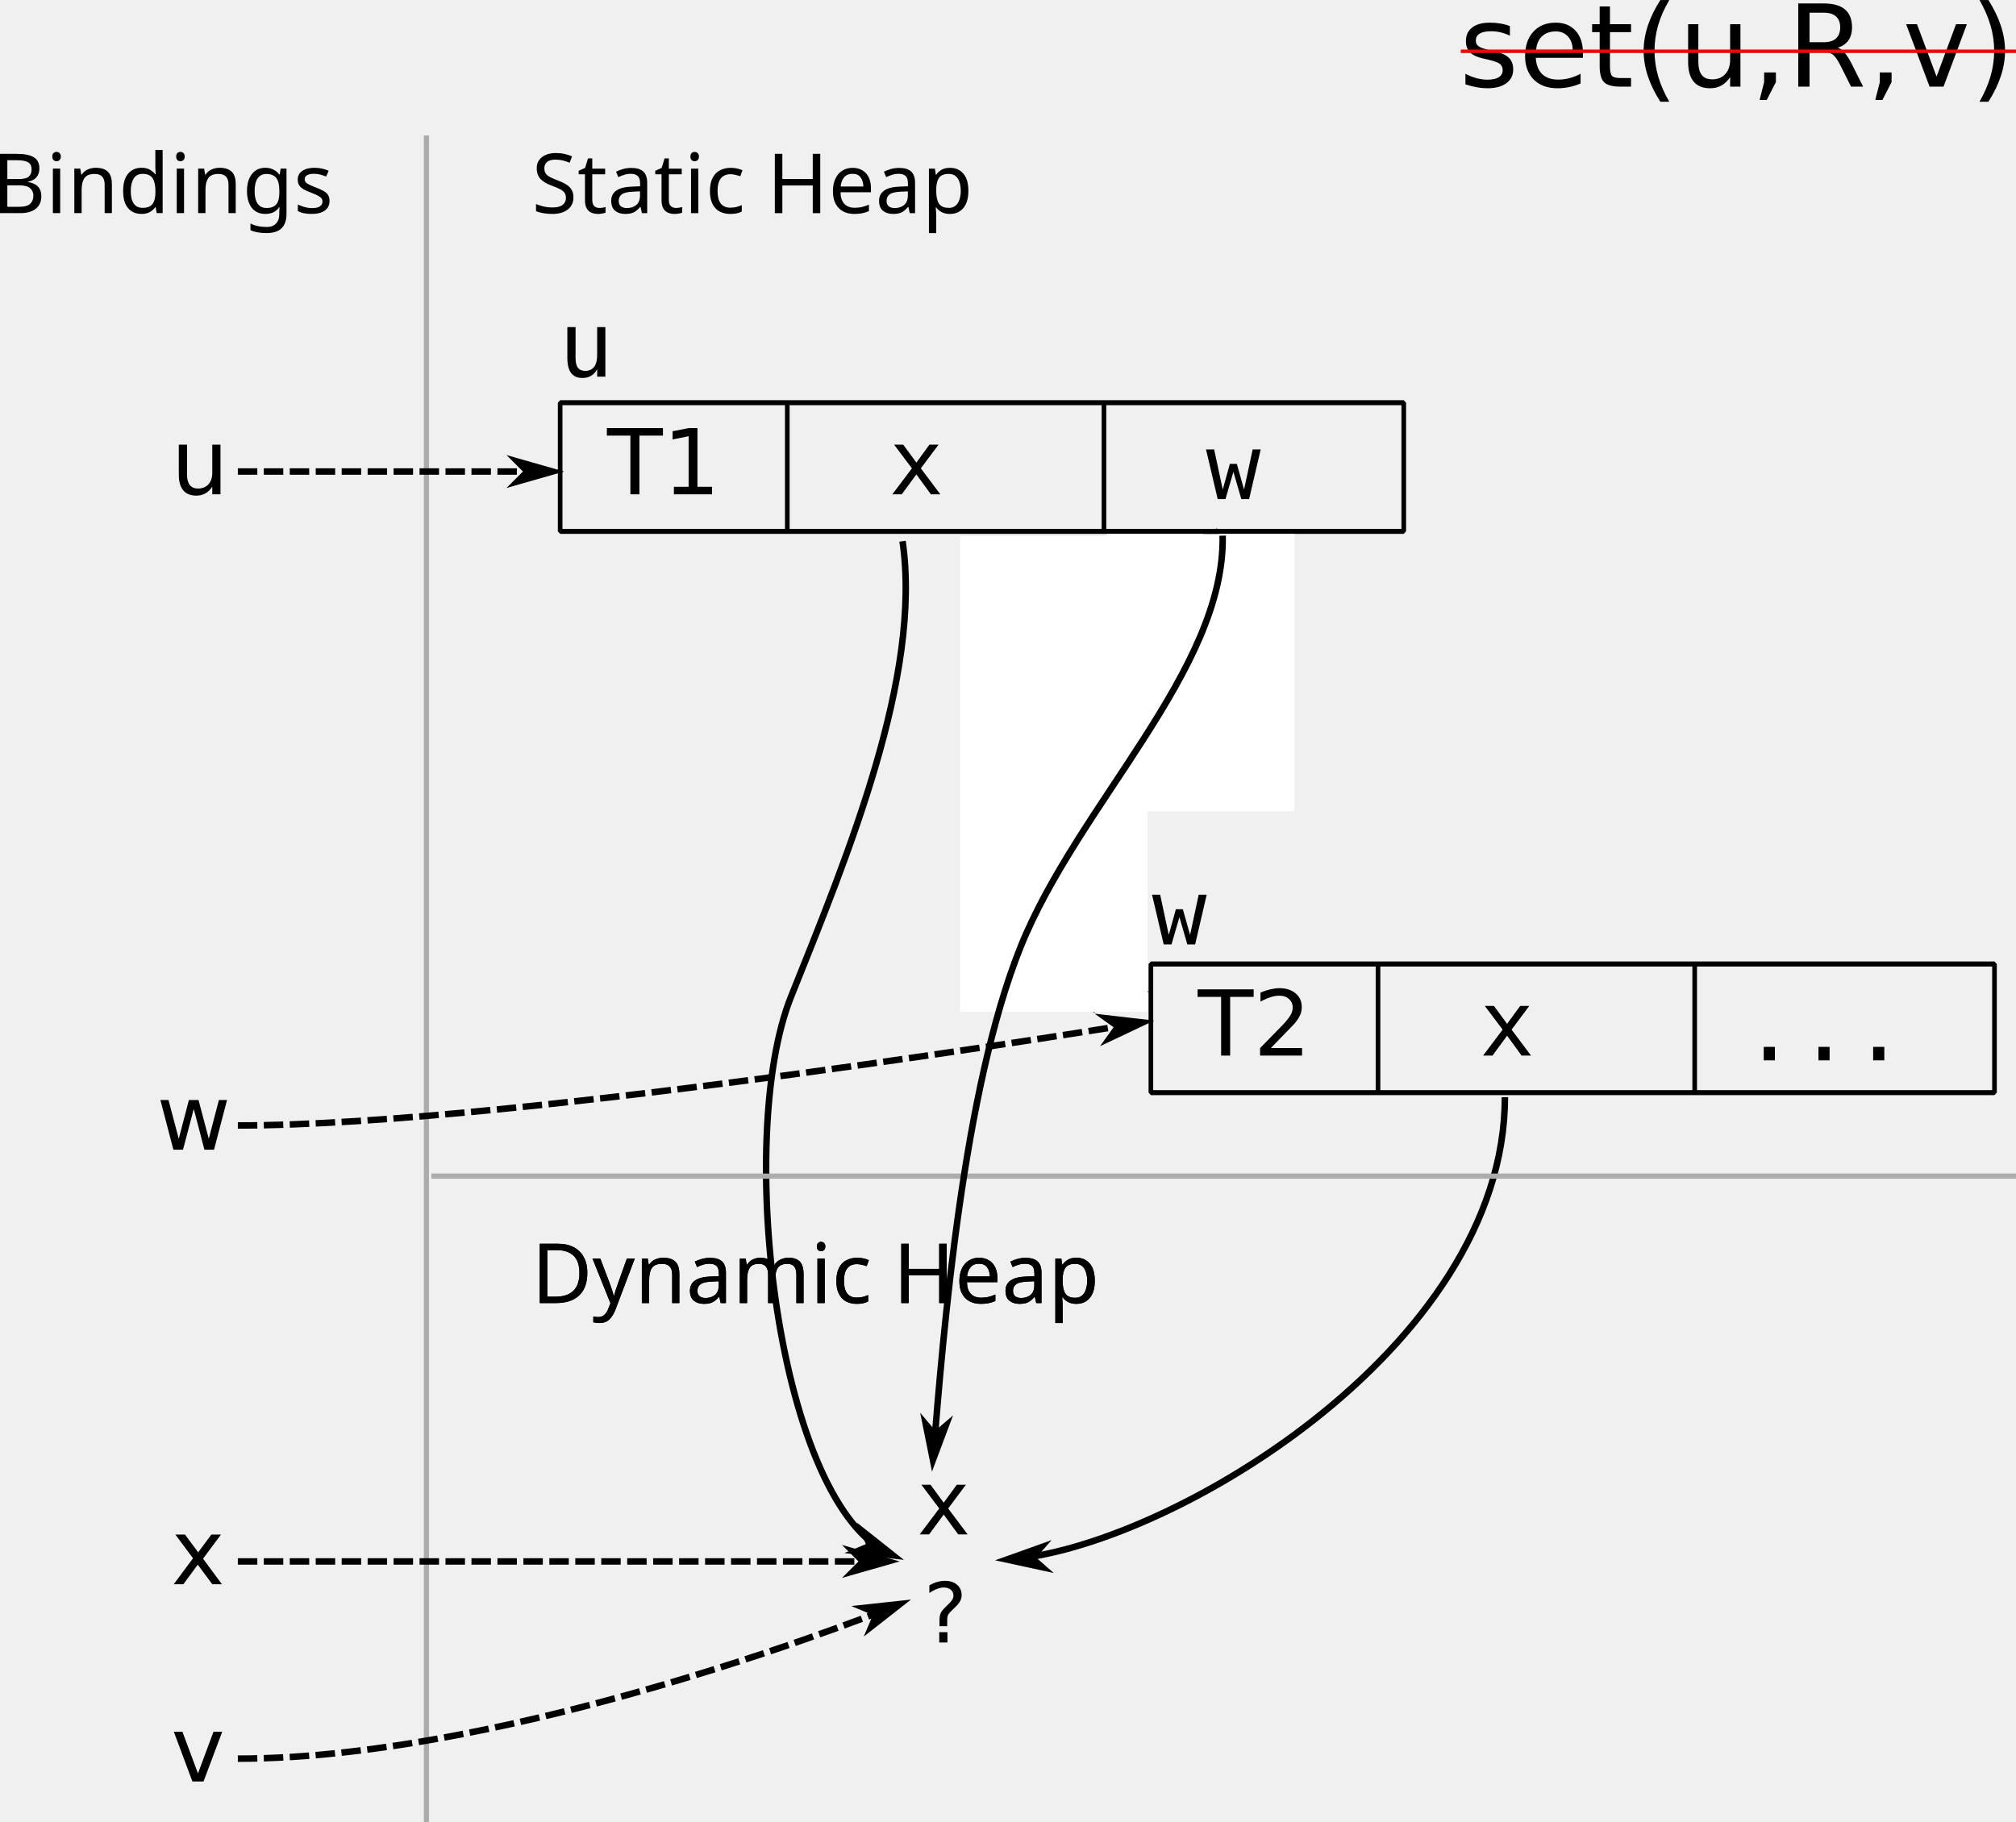
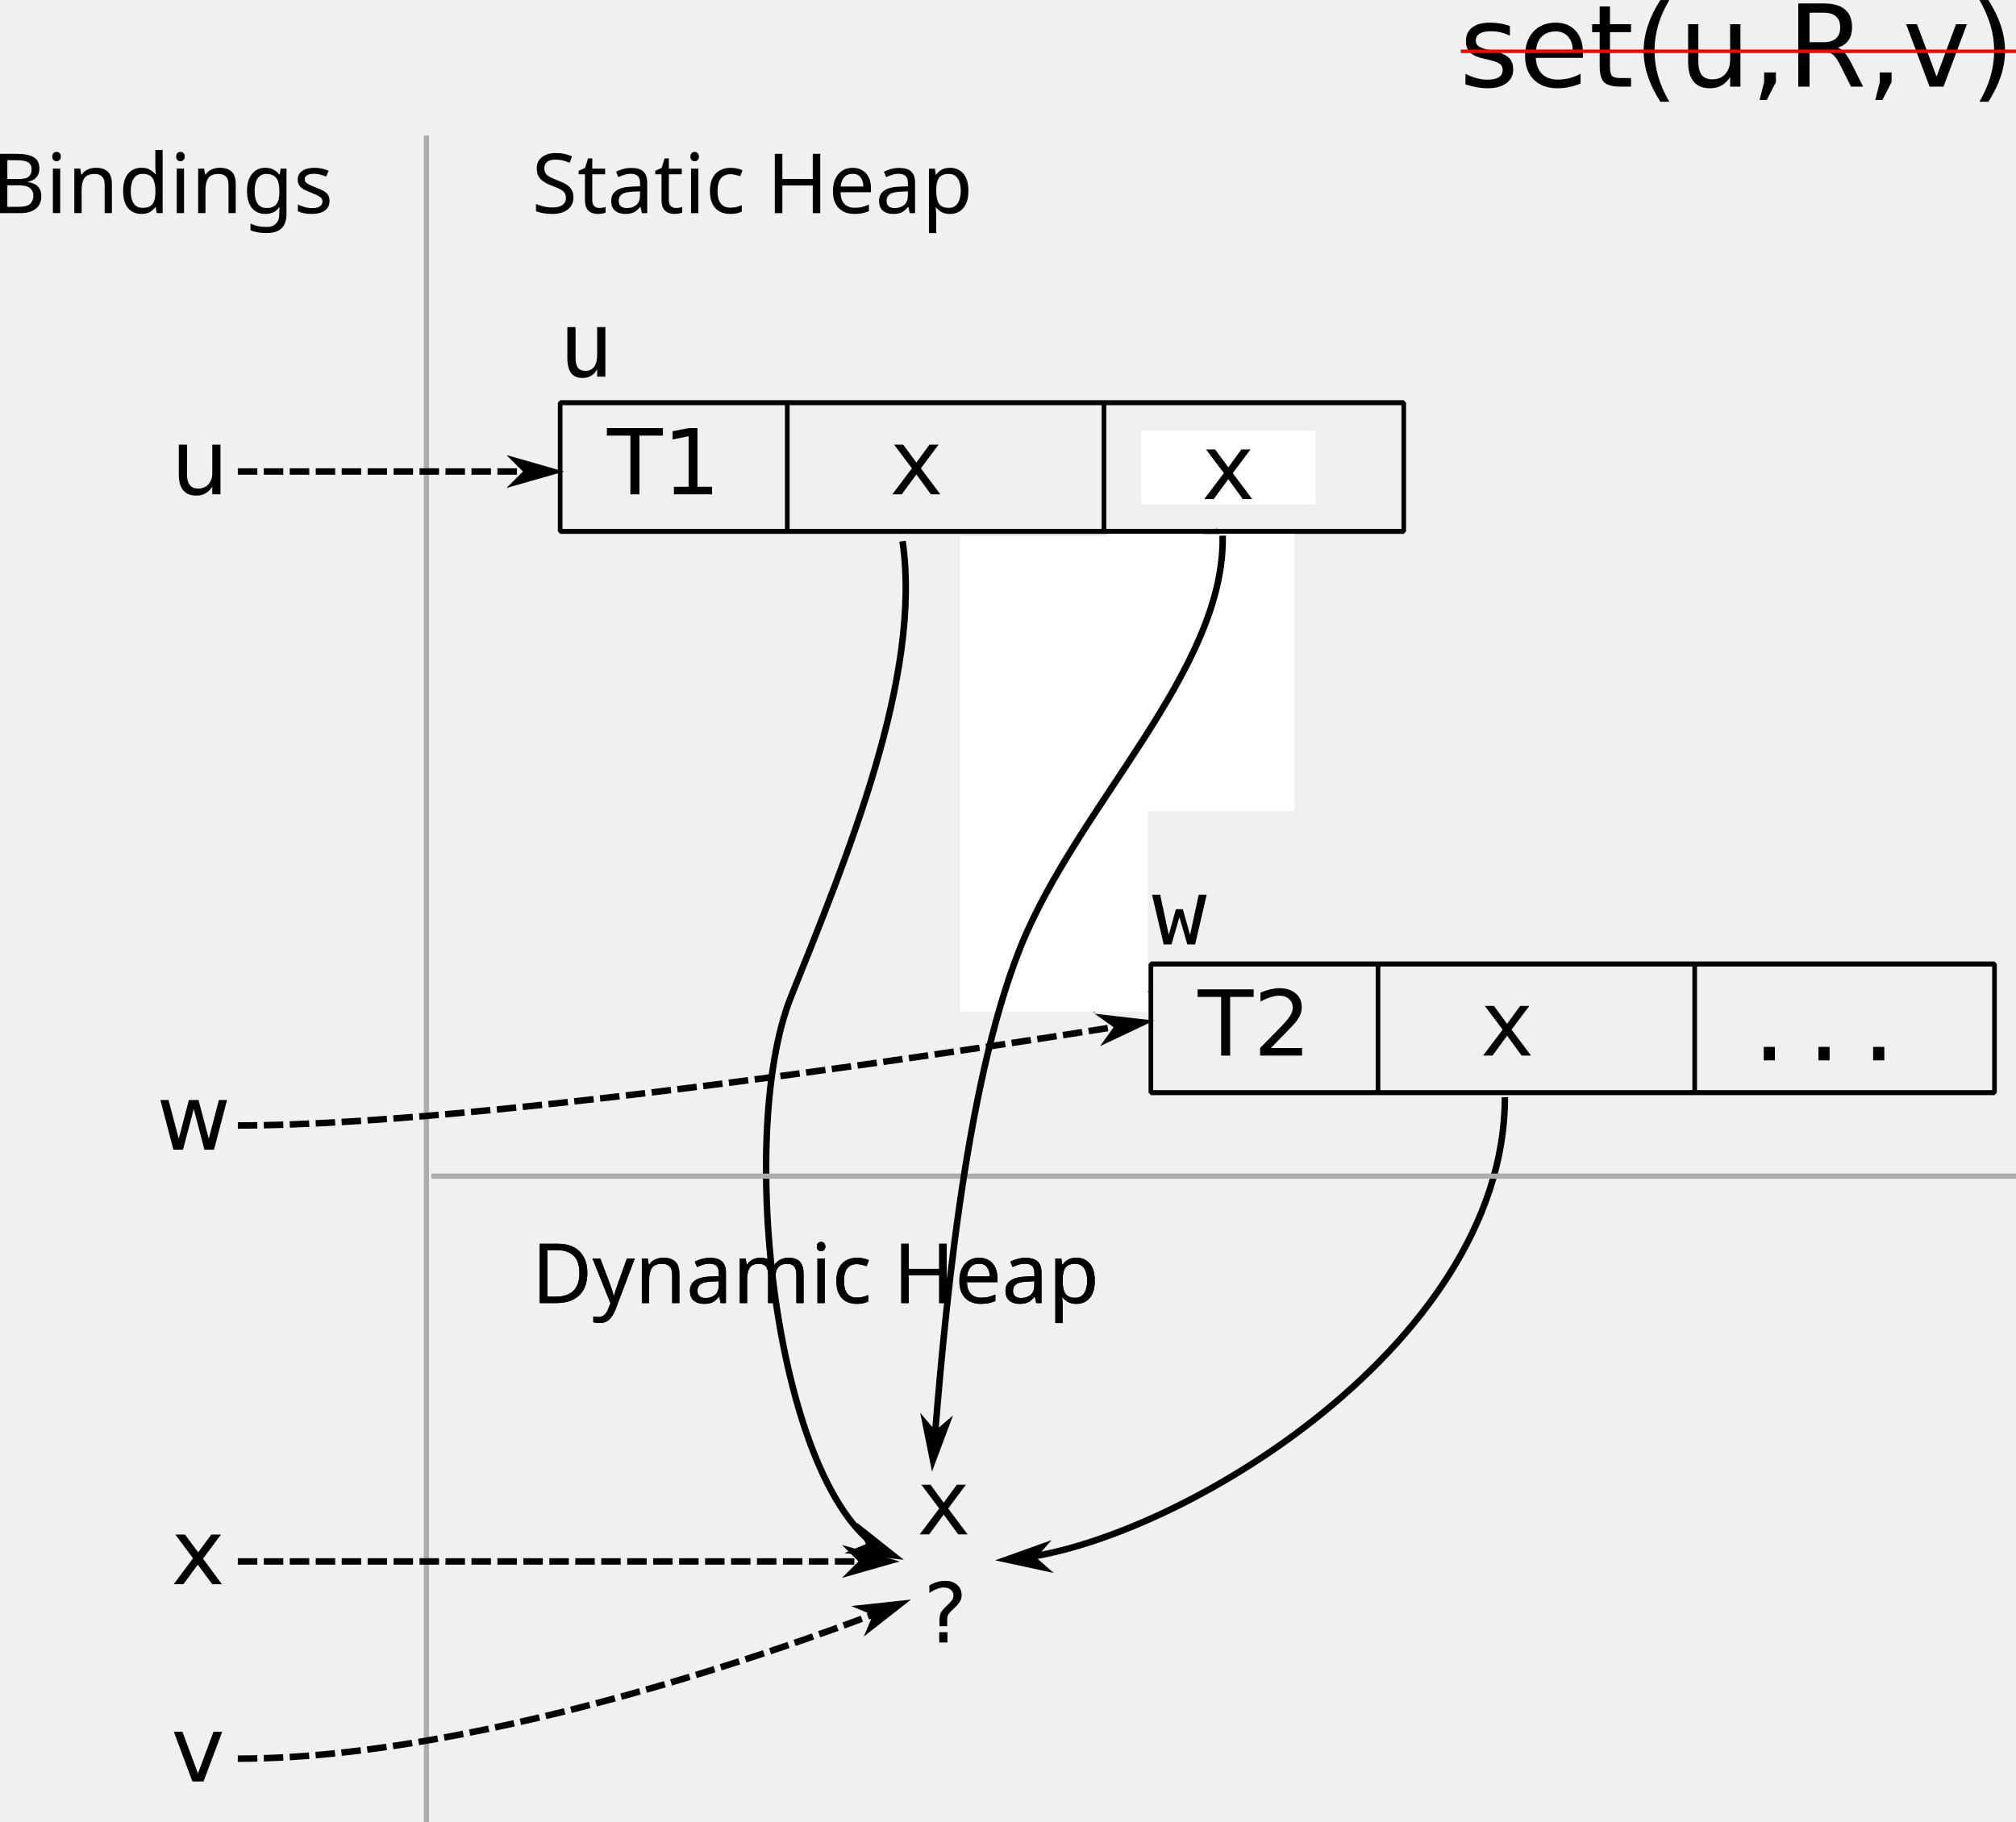
<svg xmlns="http://www.w3.org/2000/svg" id="svg2" version="1.1" width="388.334" height="350.986" xml:space="preserve">
  <defs id="defs6">
    <marker orient="auto" refY="0" refX="0" id="Arrow1Mend" style="overflow:visible">
      <path id="path4114" d="M 0,0 5,-5 -12.5,0 5,5 0,0 z" style="fill-rule:evenodd;stroke:#000000;stroke-width:1pt;marker-start:none" transform="matrix(-0.4,0,0,-0.4,-4,0)" />
    </marker>
    <marker orient="auto" refY="0" refX="0" id="Arrow1Lend" style="overflow:visible">
      <path id="path4108" d="M 0,0 5,-5 -12.5,0 5,5 0,0 z" style="fill-rule:evenodd;stroke:#000000;stroke-width:1pt;marker-start:none" transform="matrix(-0.8,0,0,-0.8,-10,0)" />
    </marker>
    <marker orient="auto" refY="0" refX="0" id="Arrow1Mend-3" style="overflow:visible">
      <path id="path4114-1" d="M 0,0 5,-5 -12.5,0 5,5 0,0 z" style="fill-rule:evenodd;stroke:#000000;stroke-width:1pt;marker-start:none" transform="matrix(-0.4,0,0,-0.4,-4,0)" />
    </marker>
    <marker orient="auto" refY="0" refX="0" id="Arrow1Mend-38" style="overflow:visible">
      <path id="path4114-2" d="M 0,0 5,-5 -12.5,0 5,5 0,0 z" style="fill-rule:evenodd;stroke:#000000;stroke-width:1pt;marker-start:none" transform="matrix(-0.4,0,0,-0.4,-4,0)" />
    </marker>
    <marker orient="auto" refY="0" refX="0" id="Arrow1Mend-5" style="overflow:visible">
      <path id="path4114-8" d="M 0,0 5,-5 -12.5,0 5,5 0,0 z" style="fill-rule:evenodd;stroke:#000000;stroke-width:1pt;marker-start:none" transform="matrix(-0.4,0,0,-0.4,-4,0)" />
    </marker>
    <marker orient="auto" refY="0" refX="0" id="Arrow1Mend-8" style="overflow:visible">
      <path id="path4114-6" d="M 0,0 5,-5 -12.5,0 5,5 0,0 z" style="fill-rule:evenodd;stroke:#000000;stroke-width:1pt;marker-start:none" transform="matrix(-0.4,0,0,-0.4,-4,0)" />
    </marker>
    <marker orient="auto" refY="0" refX="0" id="Arrow1Mend-52" style="overflow:visible">
      <path id="path4114-3" d="M 0,0 5,-5 -12.5,0 5,5 0,0 z" style="fill-rule:evenodd;stroke:#000000;stroke-width:1pt;marker-start:none" transform="matrix(-0.4,0,0,-0.4,-4,0)" />
    </marker>
    <marker orient="auto" refY="0" refX="0" id="Arrow1Mend-4" style="overflow:visible">
      <path id="path4114-7" d="M 0,0 5,-5 -12.5,0 5,5 0,0 z" style="fill-rule:evenodd;stroke:#000000;stroke-width:1pt;marker-start:none" transform="matrix(-0.4,0,0,-0.4,-4,0)" />
    </marker>
    <marker orient="auto" refY="0" refX="0" id="Arrow1Mend-49" style="overflow:visible">
      <path id="path4114-24" d="M 0,0 5,-5 -12.5,0 5,5 0,0 z" style="fill-rule:evenodd;stroke:#000000;stroke-width:1pt;marker-start:none" transform="matrix(-0.4,0,0,-0.4,-4,0)" />
    </marker>
    <marker orient="auto" refY="0" refX="0" id="Arrow1Mend-6" style="overflow:visible">
      <path id="path4114-5" d="M 0,0 5,-5 -12.5,0 5,5 0,0 z" style="fill-rule:evenodd;stroke:#000000;stroke-width:1pt;marker-start:none" transform="matrix(-0.4,0,0,-0.4,-4,0)" />
    </marker>
    <marker orient="auto" refY="0" refX="0" id="Arrow1Mend-61" style="overflow:visible">
      <path id="path4114-79" d="M 0,0 5,-5 -12.5,0 5,5 0,0 z" style="fill-rule:evenodd;stroke:#000000;stroke-width:1pt;marker-start:none" transform="matrix(-0.4,0,0,-0.4,-4,0)" />
    </marker>
    <marker orient="auto" refY="0" refX="0" id="marker5667" style="overflow:visible">
      <path id="path5669" d="M 0,0 5,-5 -12.5,0 5,5 0,0 z" style="fill-rule:evenodd;stroke:#000000;stroke-width:1pt;marker-start:none" transform="matrix(-0.4,0,0,-0.4,-4,0)" />
    </marker>
    <marker orient="auto" refY="0" refX="0" id="marker5671" style="overflow:visible">
      <path id="path5673" d="M 0,0 5,-5 -12.5,0 5,5 0,0 z" style="fill-rule:evenodd;stroke:#000000;stroke-width:1pt;marker-start:none" transform="matrix(-0.4,0,0,-0.4,-4,0)" />
    </marker>
    <marker orient="auto" refY="0" refX="0" id="Arrow1Mend-60" style="overflow:visible">
      <path id="path4114-9" d="M 0,0 5,-5 -12.5,0 5,5 0,0 z" style="fill-rule:evenodd;stroke:#000000;stroke-width:1pt;marker-start:none" transform="matrix(-0.4,0,0,-0.4,-4,0)" />
    </marker>
    <marker orient="auto" refY="0" refX="0" id="Arrow1Mend-64" style="overflow:visible">
      <path id="path4114-70" d="M 0,0 5,-5 -12.5,0 5,5 0,0 z" style="fill-rule:evenodd;stroke:#000000;stroke-width:1pt;marker-start:none" transform="matrix(-0.4,0,0,-0.4,-4,0)" />
    </marker>
    <marker orient="auto" refY="0" refX="0" id="Arrow1Mend-0" style="overflow:visible">
      <path id="path4114-0" d="M 0,0 5,-5 -12.5,0 5,5 0,0 z" style="fill-rule:evenodd;stroke:#000000;stroke-width:1pt;marker-start:none" transform="matrix(-0.4,0,0,-0.4,-4,0)" />
    </marker>
    <marker orient="auto" refY="0" refX="0" id="marker9378" style="overflow:visible">
      <path id="path9380" d="M 0,0 5,-5 -12.5,0 5,5 0,0 z" style="fill-rule:evenodd;stroke:#000000;stroke-width:1pt;marker-start:none" transform="matrix(-0.4,0,0,-0.4,-4,0)" />
    </marker>
    <marker orient="auto" refY="0" refX="0" id="marker9382" style="overflow:visible">
      <path id="path9384" d="M 0,0 5,-5 -12.5,0 5,5 0,0 z" style="fill-rule:evenodd;stroke:#000000;stroke-width:1pt;marker-start:none" transform="matrix(-0.4,0,0,-0.4,-4,0)" />
    </marker>
    <marker orient="auto" refY="0" refX="0" id="Arrow1Mend-42" style="overflow:visible">
      <path id="path4114-53" d="M 0,0 5,-5 -12.5,0 5,5 0,0 z" style="fill-rule:evenodd;stroke:#000000;stroke-width:1pt;marker-start:none" transform="matrix(-0.4,0,0,-0.4,-4,0)" />
    </marker>
    <marker orient="auto" refY="0" refX="0" id="Arrow1Mend-84" style="overflow:visible">
      <path id="path4114-90" d="M 0,0 5,-5 -12.5,0 5,5 0,0 z" style="fill-rule:evenodd;stroke:#000000;stroke-width:1pt;marker-start:none" transform="matrix(-0.4,0,0,-0.4,-4,0)" />
    </marker>
    <marker orient="auto" refY="0" refX="0" id="Arrow1Mend-62" style="overflow:visible">
      <path id="path4114-4" d="M 0,0 5,-5 -12.5,0 5,5 0,0 z" style="fill-rule:evenodd;stroke:#000000;stroke-width:1pt;marker-start:none" transform="matrix(-0.4,0,0,-0.4,-4,0)" />
    </marker>
  </defs>
  <g id="g10" transform="matrix(1.25,0,0,-1.25,101.9578,305.7391)" style="display:inline">
    <flowRoot xml:space="preserve" id="flowRoot5398" style="font-size:12px;font-style:normal;font-variant:normal;font-weight:normal;font-stretch:normal;text-align:start;line-height:125%;letter-spacing:0px;word-spacing:0px;writing-mode:lr-tb;text-anchor:start;fill:#000000;fill-opacity:1;stroke:none;font-family:Bitstream Vera Sans;-inkscape-font-specification:Bitstream Vera Sans" transform="matrix(0.8,0,0,-0.8,0,194)">
      <flowRegion id="flowRegion5400">
        <rect id="rect5402" width="116.532" height="107.568" x="-157.578" y="-52.84" />
      </flowRegion>
      <flowPara id="flowPara5404" />
    </flowRoot>
    <path id="path62" style="fill:none;stroke:#000000;stroke-width:1;stroke-linecap:butt;stroke-linejoin:miter;stroke-miterlimit:1;stroke-opacity:1;stroke-dasharray:none;marker-mid:none;marker-end:url(#Arrow1Mend);display:inline" d="M 106.14,162.681 C 85.381,155.486 38.163,87.045 93.537,91.594" />
    <path id="path92" style="color:#000000;fill:none;stroke:#000000;stroke-width:1;stroke-linecap:butt;stroke-linejoin:miter;stroke-miterlimit:1;stroke-opacity:1;stroke-dasharray:none;stroke-dashoffset:0;marker:none;marker-end:url(#Arrow1Mend);visibility:visible;display:inline;overflow:visible;enable-background:accumulate" d="M 57.518,161.171 C 60.537,140.434 49.123,112.878 40.331,90.957 31.539,69.036 38.306,12.186 55.911,4.905" />
    <path id="path98" style="color:#000000;fill:none;stroke:#000000;stroke-width:1;stroke-linecap:butt;stroke-linejoin:miter;stroke-miterlimit:1;stroke-opacity:1;stroke-dasharray:none;stroke-dashoffset:0;marker:none;marker-end:url(#Arrow1Mend);visibility:visible;display:inline;overflow:visible;enable-background:accumulate" d="m 150.339,75.471 c 0,-38.98 -52.69,-69.698 -76.59,-71.258" />
    <g transform="translate(5.7469054e-6,-12.8)" style="display:inline" id="g5809">
      <text transform="scale(1,-1)" style="font-size:14px;font-style:normal;font-variant:normal;font-weight:normal;font-stretch:normal;text-align:start;line-height:125%;writing-mode:lr-tb;text-anchor:start;font-family:Andale Mono;-inkscape-font-specification:Andale Mono" id="text26-9" x="95.964" y="-111.82">
        <tspan style="font-size:14px;font-style:normal;font-variant:normal;font-weight:normal;font-stretch:normal;text-align:start;line-height:125%;writing-mode:lr-tb;text-anchor:start;fill:#000000;fill-opacity:1;fill-rule:nonzero;stroke:none;font-family:Andale Mono;-inkscape-font-specification:Andale Mono" id="tspan28-5" x="95.964" y="-111.82">w</tspan>
      </text>
      <g id="g5153-4" transform="translate(91.03113,-73.71575)">
        <g id="g16-2">
          <text id="text18-6" transform="matrix(1,0,0,-1,12,168.4)" style="font-size:14px;font-style:normal;font-variant:normal;font-weight:normal;font-stretch:normal;text-align:start;line-height:125%;writing-mode:lr-tb;text-anchor:start;font-family:Bitstream Vera Sans;-inkscape-font-specification:Bitstream Vera Sans">
            <tspan id="tspan20-8" y="0" x="0" style="font-size:14px;font-style:normal;font-variant:normal;font-weight:normal;font-stretch:normal;text-align:start;line-height:125%;writing-mode:lr-tb;text-anchor:start;fill:#000000;fill-opacity:1;fill-rule:nonzero;stroke:none;font-family:Bitstream Vera Sans;-inkscape-font-specification:Bitstream Vera Sans">T2</tspan>
          </text>
        </g>
        <g id="g24-7">
          <text id="text26-8" transform="matrix(1,0,0,-1,47,168.4)" style="font-size:14px;font-style:normal;font-variant:normal;font-weight:normal;font-stretch:normal;text-align:start;line-height:125%;writing-mode:lr-tb;text-anchor:start;font-family:Andale Mono;-inkscape-font-specification:Andale Mono">
            <tspan id="tspan28-59" style="font-size:14px;font-style:normal;font-variant:normal;font-weight:normal;font-stretch:normal;text-align:start;line-height:125%;writing-mode:lr-tb;text-anchor:start;fill:#000000;fill-opacity:1;fill-rule:nonzero;stroke:none;font-family:Andale Mono;-inkscape-font-specification:Andale Mono" x="0" y="0"> x</tspan>
          </text>
        </g>
        <g id="g5121-8" transform="matrix(1,0,0,1.080744,0.7548638,-13.51353)">
          <path d="m 4,163.038 130,0 0,18.347 -130,0 0,-18.347 z" style="fill:none;stroke:#000000;stroke-width:0.714;stroke-linecap:butt;stroke-linejoin:miter;stroke-miterlimit:1;stroke-opacity:1;stroke-dasharray:none" id="path14-3" />
          <path d="m 39,163.038 0,18.347" style="fill:none;stroke:#000000;stroke-width:0.714;stroke-linecap:butt;stroke-linejoin:miter;stroke-miterlimit:1;stroke-opacity:1;stroke-dasharray:none" id="path22-6" />
          <path d="m 87.8,163.038 0,18.347" style="fill:none;stroke:#000000;stroke-width:0.714;stroke-linecap:butt;stroke-linejoin:miter;stroke-miterlimit:1;stroke-opacity:1;stroke-dasharray:none" id="path30-4" />
        </g>
        <g transform="translate(-42.1464,73.26363)" id="g48-3-7">
          <text id="text50-5-1" transform="matrix(1,0,0,-1,138,94.4)" style="font-size:14px;font-style:normal;font-variant:normal;font-weight:normal;font-stretch:normal;text-indent:0;text-align:start;text-decoration:none;line-height:125%;letter-spacing:normal;word-spacing:normal;text-transform:none;direction:ltr;block-progression:tb;writing-mode:lr-tb;text-anchor:start;baseline-shift:baseline;color:#000000;fill:#000000;fill-opacity:1;fill-rule:nonzero;stroke:none;stroke-width:1;marker:none;visibility:visible;display:inline;overflow:visible;enable-background:accumulate;font-family:Andale Mono;-inkscape-font-specification:Andale Mono">
            <tspan id="tspan52-7-5" style="font-size:14px;font-style:normal;font-variant:normal;font-weight:normal;font-stretch:normal;text-indent:0;text-align:start;text-decoration:none;line-height:125%;letter-spacing:normal;word-spacing:normal;text-transform:none;direction:ltr;block-progression:tb;writing-mode:lr-tb;text-anchor:start;baseline-shift:baseline;color:#000000;fill:#000000;fill-opacity:1;fill-rule:nonzero;stroke:none;stroke-width:1;marker:none;visibility:visible;display:inline;overflow:visible;enable-background:accumulate;font-family:Andale Mono;-inkscape-font-specification:Andale Mono" x="0" y="0">...</tspan>
          </text>
        </g>
      </g>
    </g>
    <g transform="translate(5.7469054e-6,-3.3476562e-6)" style="display:inline" id="g5827">
      <g id="g5153">
        <g id="g16">
          <text id="text18" transform="matrix(1,0,0,-1,12,168.4)" style="font-size:14px;font-style:normal;font-variant:normal;font-weight:normal;font-stretch:normal;text-align:start;line-height:125%;writing-mode:lr-tb;text-anchor:start;font-family:Bitstream Vera Sans;-inkscape-font-specification:Bitstream Vera Sans">
            <tspan id="tspan20" y="0" x="0 10.277" style="font-size:14px;font-style:normal;font-variant:normal;font-weight:normal;font-stretch:normal;text-align:start;line-height:125%;writing-mode:lr-tb;text-anchor:start;fill:#000000;fill-opacity:1;fill-rule:nonzero;stroke:none;font-family:Bitstream Vera Sans;-inkscape-font-specification:Bitstream Vera Sans">T1</tspan>
          </text>
        </g>
        <g id="g24">
          <text id="text26" transform="matrix(1,0,0,-1,47,168.4)" style="font-size:14px;font-style:normal;font-variant:normal;font-weight:normal;font-stretch:normal;text-align:start;line-height:125%;writing-mode:lr-tb;text-anchor:start;font-family:Andale Mono;-inkscape-font-specification:Andale Mono">
            <tspan id="tspan28" style="font-size:14px;font-style:normal;font-variant:normal;font-weight:normal;font-stretch:normal;text-align:start;line-height:125%;writing-mode:lr-tb;text-anchor:start;fill:#000000;fill-opacity:1;fill-rule:nonzero;stroke:none;font-family:Andale Mono;-inkscape-font-specification:Andale Mono" x="0" y="0"> x</tspan>
          </text>
        </g>
        <g id="g5121" transform="matrix(1,0,0,1.080744,0.7548638,-13.51353)">
          <path d="m 4,163.038 130,0 0,18.347 -130,0 0,-18.347 z" style="fill:none;stroke:#000000;stroke-width:0.714;stroke-linecap:butt;stroke-linejoin:miter;stroke-miterlimit:1;stroke-opacity:1;stroke-dasharray:none" id="path14" />
          <path d="m 39,163.038 0,18.347" style="fill:none;stroke:#000000;stroke-width:0.714;stroke-linecap:butt;stroke-linejoin:miter;stroke-miterlimit:1;stroke-opacity:1;stroke-dasharray:none" id="path22" />
          <path d="m 87.8,163.038 0,18.347" style="fill:none;stroke:#000000;stroke-width:0.714;stroke-linecap:butt;stroke-linejoin:miter;stroke-miterlimit:1;stroke-opacity:1;stroke-dasharray:none" id="path30" />
        </g>
        <g transform="translate(-42.1464,73.26363)" id="g48-3">
          <text id="text50-5" transform="matrix(1,0,0,-1,138,94.4)" style="font-size:14px;font-style:normal;font-variant:normal;font-weight:normal;font-stretch:normal;text-indent:0;text-align:start;text-decoration:none;line-height:125%;letter-spacing:normal;word-spacing:normal;text-transform:none;direction:ltr;block-progression:tb;writing-mode:lr-tb;text-anchor:start;baseline-shift:baseline;color:#000000;fill:#000000;fill-opacity:1;fill-rule:nonzero;stroke:none;stroke-width:1;marker:none;visibility:visible;display:inline;overflow:visible;enable-background:accumulate;font-family:Andale Mono;-inkscape-font-specification:Andale Mono">
            <tspan id="tspan52-7" style="font-size:14px;font-style:normal;font-variant:normal;font-weight:normal;font-stretch:normal;text-indent:0;text-align:start;text-decoration:none;line-height:125%;letter-spacing:normal;word-spacing:normal;text-transform:none;direction:ltr;block-progression:tb;writing-mode:lr-tb;text-anchor:start;baseline-shift:baseline;color:#000000;fill:#000000;fill-opacity:1;fill-rule:nonzero;stroke:none;stroke-width:1;marker:none;visibility:visible;display:inline;overflow:visible;enable-background:accumulate;font-family:Andale Mono;-inkscape-font-specification:Andale Mono" x="0" y="0"> w</tspan>
          </text>
        </g>
      </g>
      <text transform="scale(1,-1)" style="font-size:14px;font-style:normal;font-variant:normal;font-weight:normal;font-stretch:normal;text-align:start;line-height:125%;writing-mode:lr-tb;text-anchor:start;font-family:Andale Mono;-inkscape-font-specification:Andale Mono" id="text26-9-3" x="4.536" y="-186.535">
        <tspan style="font-size:14px;font-style:normal;font-variant:normal;font-weight:normal;font-stretch:normal;text-align:start;line-height:125%;writing-mode:lr-tb;text-anchor:start;fill:#000000;fill-opacity:1;fill-rule:nonzero;stroke:none;font-family:Andale Mono;-inkscape-font-specification:Andale Mono" id="tspan28-5-9" x="4.536" y="-186.535">u</tspan>
      </text>
    </g>
    <text xml:space="preserve" style="font-size:9.6px;font-style:normal;font-variant:normal;font-weight:normal;font-stretch:normal;text-align:start;line-height:125%;letter-spacing:0px;word-spacing:0px;writing-mode:lr-tb;text-anchor:start;fill:#000000;fill-opacity:1;stroke:none;display:inline;font-family:Bitstream Vera Sans;-inkscape-font-specification:Bitstream Vera Sans" x="125.685" y="-112.097" id="text5341" transform="scale(1,-1)">
      <tspan id="tspan5343" x="125.685" y="-112.097"> </tspan>
    </text>
    <g style="display:inline" id="g5791" transform="translate(5.7469054e-6,-25.6)">
      <text transform="scale(1,-1)" style="font-size:14px;font-style:normal;font-variant:normal;font-weight:normal;font-stretch:normal;text-align:start;line-height:125%;writing-mode:lr-tb;text-anchor:start;font-family:Andale Mono;-inkscape-font-specification:Andale Mono" id="text26-9-4" x="59.641" y="-33.675">
        <tspan style="font-size:14px;font-style:normal;font-variant:normal;font-weight:normal;font-stretch:normal;text-align:start;line-height:125%;writing-mode:lr-tb;text-anchor:start;fill:#000000;fill-opacity:1;fill-rule:nonzero;stroke:none;font-family:Andale Mono;-inkscape-font-specification:Andale Mono" id="tspan28-5-2" x="59.641" y="-33.675">x</tspan>
      </text>
      <text xml:space="preserve" style="font-size:16px;font-style:normal;font-variant:normal;font-weight:normal;font-stretch:normal;text-align:start;line-height:125%;letter-spacing:0px;word-spacing:0px;writing-mode:lr-tb;text-anchor:start;fill:#000000;fill-opacity:1;stroke:none;font-family:Bitstream Vera Sans;-inkscape-font-specification:Bitstream Vera Sans" x="177.865" y="284.464" id="text8165" transform="matrix(0.8,0,0,-0.8,-81.56626,244.5913)">
        <tspan id="tspan8167" x="177.865" y="284.464">?</tspan>
      </text>
    </g>
    <text xml:space="preserve" style="font-size:9.6px;font-style:normal;font-variant:normal;font-weight:normal;font-stretch:normal;text-align:start;line-height:125%;letter-spacing:0px;word-spacing:0px;writing-mode:lr-tb;text-anchor:start;fill:#000000;fill-opacity:1;stroke:none;display:inline;font-family:Sans;-inkscape-font-specification:Sans" x="0.377" y="-43.739" id="text5282-34" transform="scale(1,-1)">
      <tspan id="tspan5284-7" x="0.377" y="-43.739" style="font-size:12.8px;font-style:normal;font-variant:normal;font-weight:normal;font-stretch:normal;text-align:start;line-height:125%;writing-mode:lr-tb;text-anchor:start;font-family:Sans;-inkscape-font-specification:Sans">Dynamic Heap</tspan>
    </text>
    <text xml:space="preserve" style="font-size:9.6px;font-style:normal;font-variant:normal;font-weight:normal;font-stretch:normal;text-align:start;line-height:125%;letter-spacing:0px;word-spacing:0px;writing-mode:lr-tb;text-anchor:start;fill:#000000;fill-opacity:1;stroke:none;display:inline;font-family:Sans;-inkscape-font-specification:Sans" x="0.377" y="-43.739" id="text5282-34-5" transform="scale(1,-1)">
      <tspan id="tspan5284-7-9" x="0.377" y="-43.739" style="font-size:12.8px;font-style:normal;font-variant:normal;font-weight:normal;font-stretch:normal;text-align:start;line-height:125%;writing-mode:lr-tb;text-anchor:start;font-family:Sans;-inkscape-font-specification:Sans">Dynamic Heap</tspan>
    </text>
    <path style="fill:none;stroke:#acacac;stroke-width:0.8px;stroke-linecap:butt;stroke-linejoin:miter;stroke-opacity:1;display:inline" d="m 229.479,63.302 -244.576,0" id="path5054-4-0" />
    <text xml:space="preserve" style="font-size:9.6px;font-style:normal;font-variant:normal;font-weight:normal;font-stretch:normal;text-align:start;line-height:125%;letter-spacing:0px;word-spacing:0px;writing-mode:lr-tb;text-anchor:start;fill:#000000;fill-opacity:1;stroke:none;display:inline;font-family:Sans;-inkscape-font-specification:Sans" x="0.377" y="-211.739" id="text5282-2" transform="scale(1,-1)">
      <tspan id="tspan5284-0" x="0.377" y="-211.739" style="font-size:12.8px;font-style:normal;font-variant:normal;font-weight:normal;font-stretch:normal;text-align:start;line-height:125%;writing-mode:lr-tb;text-anchor:start;font-family:Sans;-inkscape-font-specification:Sans">Static Heap</tspan>
    </text>
  </g>
  <g id="layer1" style="display:inline" transform="translate(-22,25.60093)">
    <path style="fill:none;stroke:#acacac;stroke-width:1px;stroke-linecap:butt;stroke-linejoin:miter;stroke-opacity:1" d="m 104.143,0.5 0,325.535" id="path5054" />
    <text xml:space="preserve" style="font-size:16px;font-style:normal;font-variant:normal;font-weight:normal;font-stretch:normal;text-align:start;line-height:125%;letter-spacing:0px;word-spacing:0px;writing-mode:lr-tb;text-anchor:start;fill:#000000;fill-opacity:1;stroke:none;font-family:Sans;-inkscape-font-specification:Sans" x="20.43" y="15.464" id="text5282-3">
      <tspan id="tspan5316" x="20.43" y="15.464">Bindings</tspan>
    </text>
    <g transform="matrix(1.25,0,0,-1.25,123.9578,280.1381)" id="g5433">
      <text transform="scale(1,-1)" id="text18-9" style="font-size:14px;font-style:normal;font-variant:normal;font-weight:normal;font-stretch:normal;text-align:start;line-height:125%;writing-mode:lr-tb;text-anchor:start;font-family:Bitstream Vera Sans;-inkscape-font-specification:Bitstream Vera Sans" x="-55.2" y="-168.4">
        <tspan y="-168.4" id="tspan20-4" x="-55.2" style="font-size:14px;font-style:normal;font-variant:normal;font-weight:normal;font-stretch:normal;text-align:start;line-height:125%;writing-mode:lr-tb;text-anchor:start;fill:#000000;fill-opacity:1;fill-rule:nonzero;stroke:none;font-family:Bitstream Vera Sans;-inkscape-font-specification:Bitstream Vera Sans">u</tspan>
      </text>
      <path id="path5406" d="m -44.914,171.912 c 43.405,0 48.311,0 48.311,0" style="color:#000000;fill:none;stroke:#000000;stroke-width:1;stroke-linecap:butt;stroke-linejoin:miter;stroke-miterlimit:1;stroke-opacity:1;stroke-dasharray:3, 1;stroke-dashoffset:0;marker:none;marker-end:url(#Arrow1Mend);visibility:visible;display:inline;overflow:visible;enable-background:accumulate" />
    </g>
    <g transform="matrix(1.25,0,0,-1.25,123.9578,280.1381)" id="g5650">
      <text transform="scale(1,-1)" y="-67.377" x="-57.443" style="font-size:14px;font-style:normal;font-variant:normal;font-weight:normal;font-stretch:normal;text-align:start;line-height:125%;writing-mode:lr-tb;text-anchor:start;font-family:Bitstream Vera Sans;-inkscape-font-specification:Bitstream Vera Sans" id="text18-9-4-6">
        <tspan style="font-size:14px;font-style:normal;font-variant:normal;font-weight:normal;font-stretch:normal;text-align:start;line-height:125%;writing-mode:lr-tb;text-anchor:start;fill:#000000;fill-opacity:1;fill-rule:nonzero;stroke:none;font-family:Bitstream Vera Sans;-inkscape-font-specification:Bitstream Vera Sans" x="-57.443" id="tspan20-4-3-2" y="-67.377">w</tspan>
      </text>
      <path style="color:#000000;fill:none;stroke:#000000;stroke-width:1;stroke-linecap:butt;stroke-linejoin:miter;stroke-miterlimit:1;stroke-opacity:1;stroke-dasharray:3, 1;stroke-dashoffset:0;marker:none;marker-end:url(#Arrow1Mend);visibility:visible;display:inline;overflow:visible;enable-background:accumulate" d="m -44.914,71.112 c 43.405,0 139.272,15.852 139.272,15.852" id="path5406-0-1" />
    </g>
    <g style="display:inline" transform="matrix(1.25,0,0,-1.25,123.9578,490.1381)" id="g5433-8-0-9">
      <text transform="scale(1,-1)" id="text18-9-7-0-3" style="font-size:14px;font-style:normal;font-variant:normal;font-weight:normal;font-stretch:normal;text-align:start;line-height:125%;writing-mode:lr-tb;text-anchor:start;font-family:Bitstream Vera Sans;-inkscape-font-specification:Bitstream Vera Sans" x="-55.2" y="-168.4">
        <tspan y="-168.4" id="tspan20-4-0-8-4" x="-55.2" style="font-size:14px;font-style:normal;font-variant:normal;font-weight:normal;font-stretch:normal;text-align:start;line-height:125%;writing-mode:lr-tb;text-anchor:start;fill:#000000;fill-opacity:1;fill-rule:nonzero;stroke:none;font-family:Bitstream Vera Sans;-inkscape-font-specification:Bitstream Vera Sans">x</tspan>
      </text>
      <path id="path5406-1-5-0" d="m -44.914,171.912 c 43.405,0 100.019,0 100.019,0" style="color:#000000;fill:none;stroke:#000000;stroke-width:1;stroke-linecap:butt;stroke-linejoin:miter;stroke-miterlimit:1;stroke-opacity:1;stroke-dasharray:3, 1;stroke-dashoffset:0;marker:none;marker-end:url(#Arrow1Mend);visibility:visible;display:inline;overflow:visible;enable-background:accumulate" />
    </g>
    <g style="display:inline" transform="matrix(1.25,0,0,-1.25,123.9578,528.1381)" id="g5433-8">
      <text transform="scale(1,-1)" id="text18-9-7" style="font-size:14px;font-style:normal;font-variant:normal;font-weight:normal;font-stretch:normal;text-align:start;line-height:125%;writing-mode:lr-tb;text-anchor:start;font-family:Bitstream Vera Sans;-inkscape-font-specification:Bitstream Vera Sans" x="-55.2" y="-168.4">
        <tspan y="-168.4" id="tspan20-4-0" x="-55.2" style="font-size:14px;font-style:normal;font-variant:normal;font-weight:normal;font-stretch:normal;text-align:start;line-height:125%;writing-mode:lr-tb;text-anchor:start;fill:#000000;fill-opacity:1;fill-rule:nonzero;stroke:none;font-family:Bitstream Vera Sans;-inkscape-font-specification:Bitstream Vera Sans">v</tspan>
      </text>
      <path id="path5406-1" d="m -44.914,171.912 c 43.405,0 101.907,23.778 101.907,23.778" style="color:#000000;fill:none;stroke:#000000;stroke-width:1;stroke-linecap:butt;stroke-linejoin:miter;stroke-miterlimit:1;stroke-opacity:1;stroke-dasharray:3, 1;stroke-dashoffset:0;marker:none;marker-end:url(#Arrow1Mend);visibility:visible;display:inline;overflow:visible;enable-background:accumulate" />
    </g>
  </g>
  <g id="layer2" style="display:inline" transform="translate(-22,25.60093)">
    <text xml:space="preserve" style="font-size:22px;font-style:normal;font-variant:normal;font-weight:normal;font-stretch:normal;text-align:start;line-height:125%;letter-spacing:0px;word-spacing:0px;writing-mode:lr-tb;text-anchor:start;fill:#000000;fill-opacity:1;stroke:none;display:inline;font-family:Bitstream Vera Sans;-inkscape-font-specification:Bitstream Vera Sans" x="303.094" y="-8.908" id="text5756">
      <tspan id="tspan5758" x="303.094" y="-8.908">set(u,R,v)</tspan>
    </text>
  </g>
  <g id="layer3" style="display:inline" transform="translate(-22,25.60093)">
    <path style="fill:none;stroke:#ff0000;stroke-width:0.666px;stroke-linecap:butt;stroke-linejoin:miter;stroke-opacity:1;display:inline" d="m 411.033,-15.719 -107.653,0" id="path5054-4-0-0" />
    <rect style="color:#000000;fill:#ffffff;fill-opacity:1;stroke:none;stroke-width:2;marker:none;visibility:visible;display:inline;overflow:visible;enable-background:accumulate" id="rect12453" width="36.092" height="91.645" x="206.942" y="77.695" />
    <rect style="color:#000000;fill:#ffffff;fill-opacity:1;stroke:none;stroke-width:2;marker:none;visibility:visible;display:inline;overflow:visible;enable-background:accumulate" id="rect12453-5" width="36.092" height="53.43" x="235.249" y="77.283" />
    <path id="path92-7" style="color:#000000;fill:none;stroke:#000000;stroke-width:1.25;stroke-linecap:butt;stroke-linejoin:miter;stroke-miterlimit:1;stroke-opacity:1;stroke-dasharray:none;stroke-dashoffset:0;marker:none;marker-end:url(#Arrow1Mend);visibility:visible;display:inline;overflow:visible;enable-background:accumulate" d="m 257.517,77.607 c 0.472,25.922 -27.95,51.874 -38.94,79.275 -10.99,27.401 -14.797,72.987 -16.853,98.601" />
+     <rect style="color:#000000;fill:#ffffff;fill-opacity:1;fill-rule:nonzero;stroke:#ffffff;stroke-width:1;stroke-linecap:butt;stroke-linejoin:miter;stroke-miterlimit:4;stroke-opacity:1;stroke-dasharray:none;stroke-dashoffset:0;marker:none;visibility:visible;display:inline;overflow:visible;enable-background:accumulate" id="rect4154" width="32.554" height="13.21" x="220.326" y="83.481" transform="translate(22,-25.60093)" />
+     <g style="display:inline" transform="matrix(1.25,0,0,-1.25,70.29215,188.5586)" id="g48-3-74">
+       <text id="text50-5-4" transform="matrix(1,0,0,-1,138,94.4)" style="font-size:14px;font-style:normal;font-variant:normal;font-weight:normal;font-stretch:normal;text-indent:0;text-align:start;text-decoration:none;line-height:125%;letter-spacing:normal;word-spacing:normal;text-transform:none;direction:ltr;block-progression:tb;writing-mode:lr-tb;text-anchor:start;baseline-shift:baseline;color:#000000;fill:#000000;fill-opacity:1;fill-rule:nonzero;stroke:none;stroke-width:1;marker:none;visibility:visible;display:inline;overflow:visible;enable-background:accumulate;font-family:Andale Mono;-inkscape-font-specification:Andale Mono">
+         <tspan id="tspan52-7-0" style="font-size:14px;font-style:normal;font-variant:normal;font-weight:normal;font-stretch:normal;text-indent:0;text-align:start;text-decoration:none;line-height:125%;letter-spacing:normal;word-spacing:normal;text-transform:none;direction:ltr;block-progression:tb;writing-mode:lr-tb;text-anchor:start;baseline-shift:baseline;color:#000000;fill:#000000;fill-opacity:1;fill-rule:nonzero;stroke:none;stroke-width:1;marker:none;visibility:visible;display:inline;overflow:visible;enable-background:accumulate;font-family:Andale Mono;-inkscape-font-specification:Andale Mono" x="0" y="0"> x</tspan>
+       </text>
+     </g>
  </g>
</svg>
